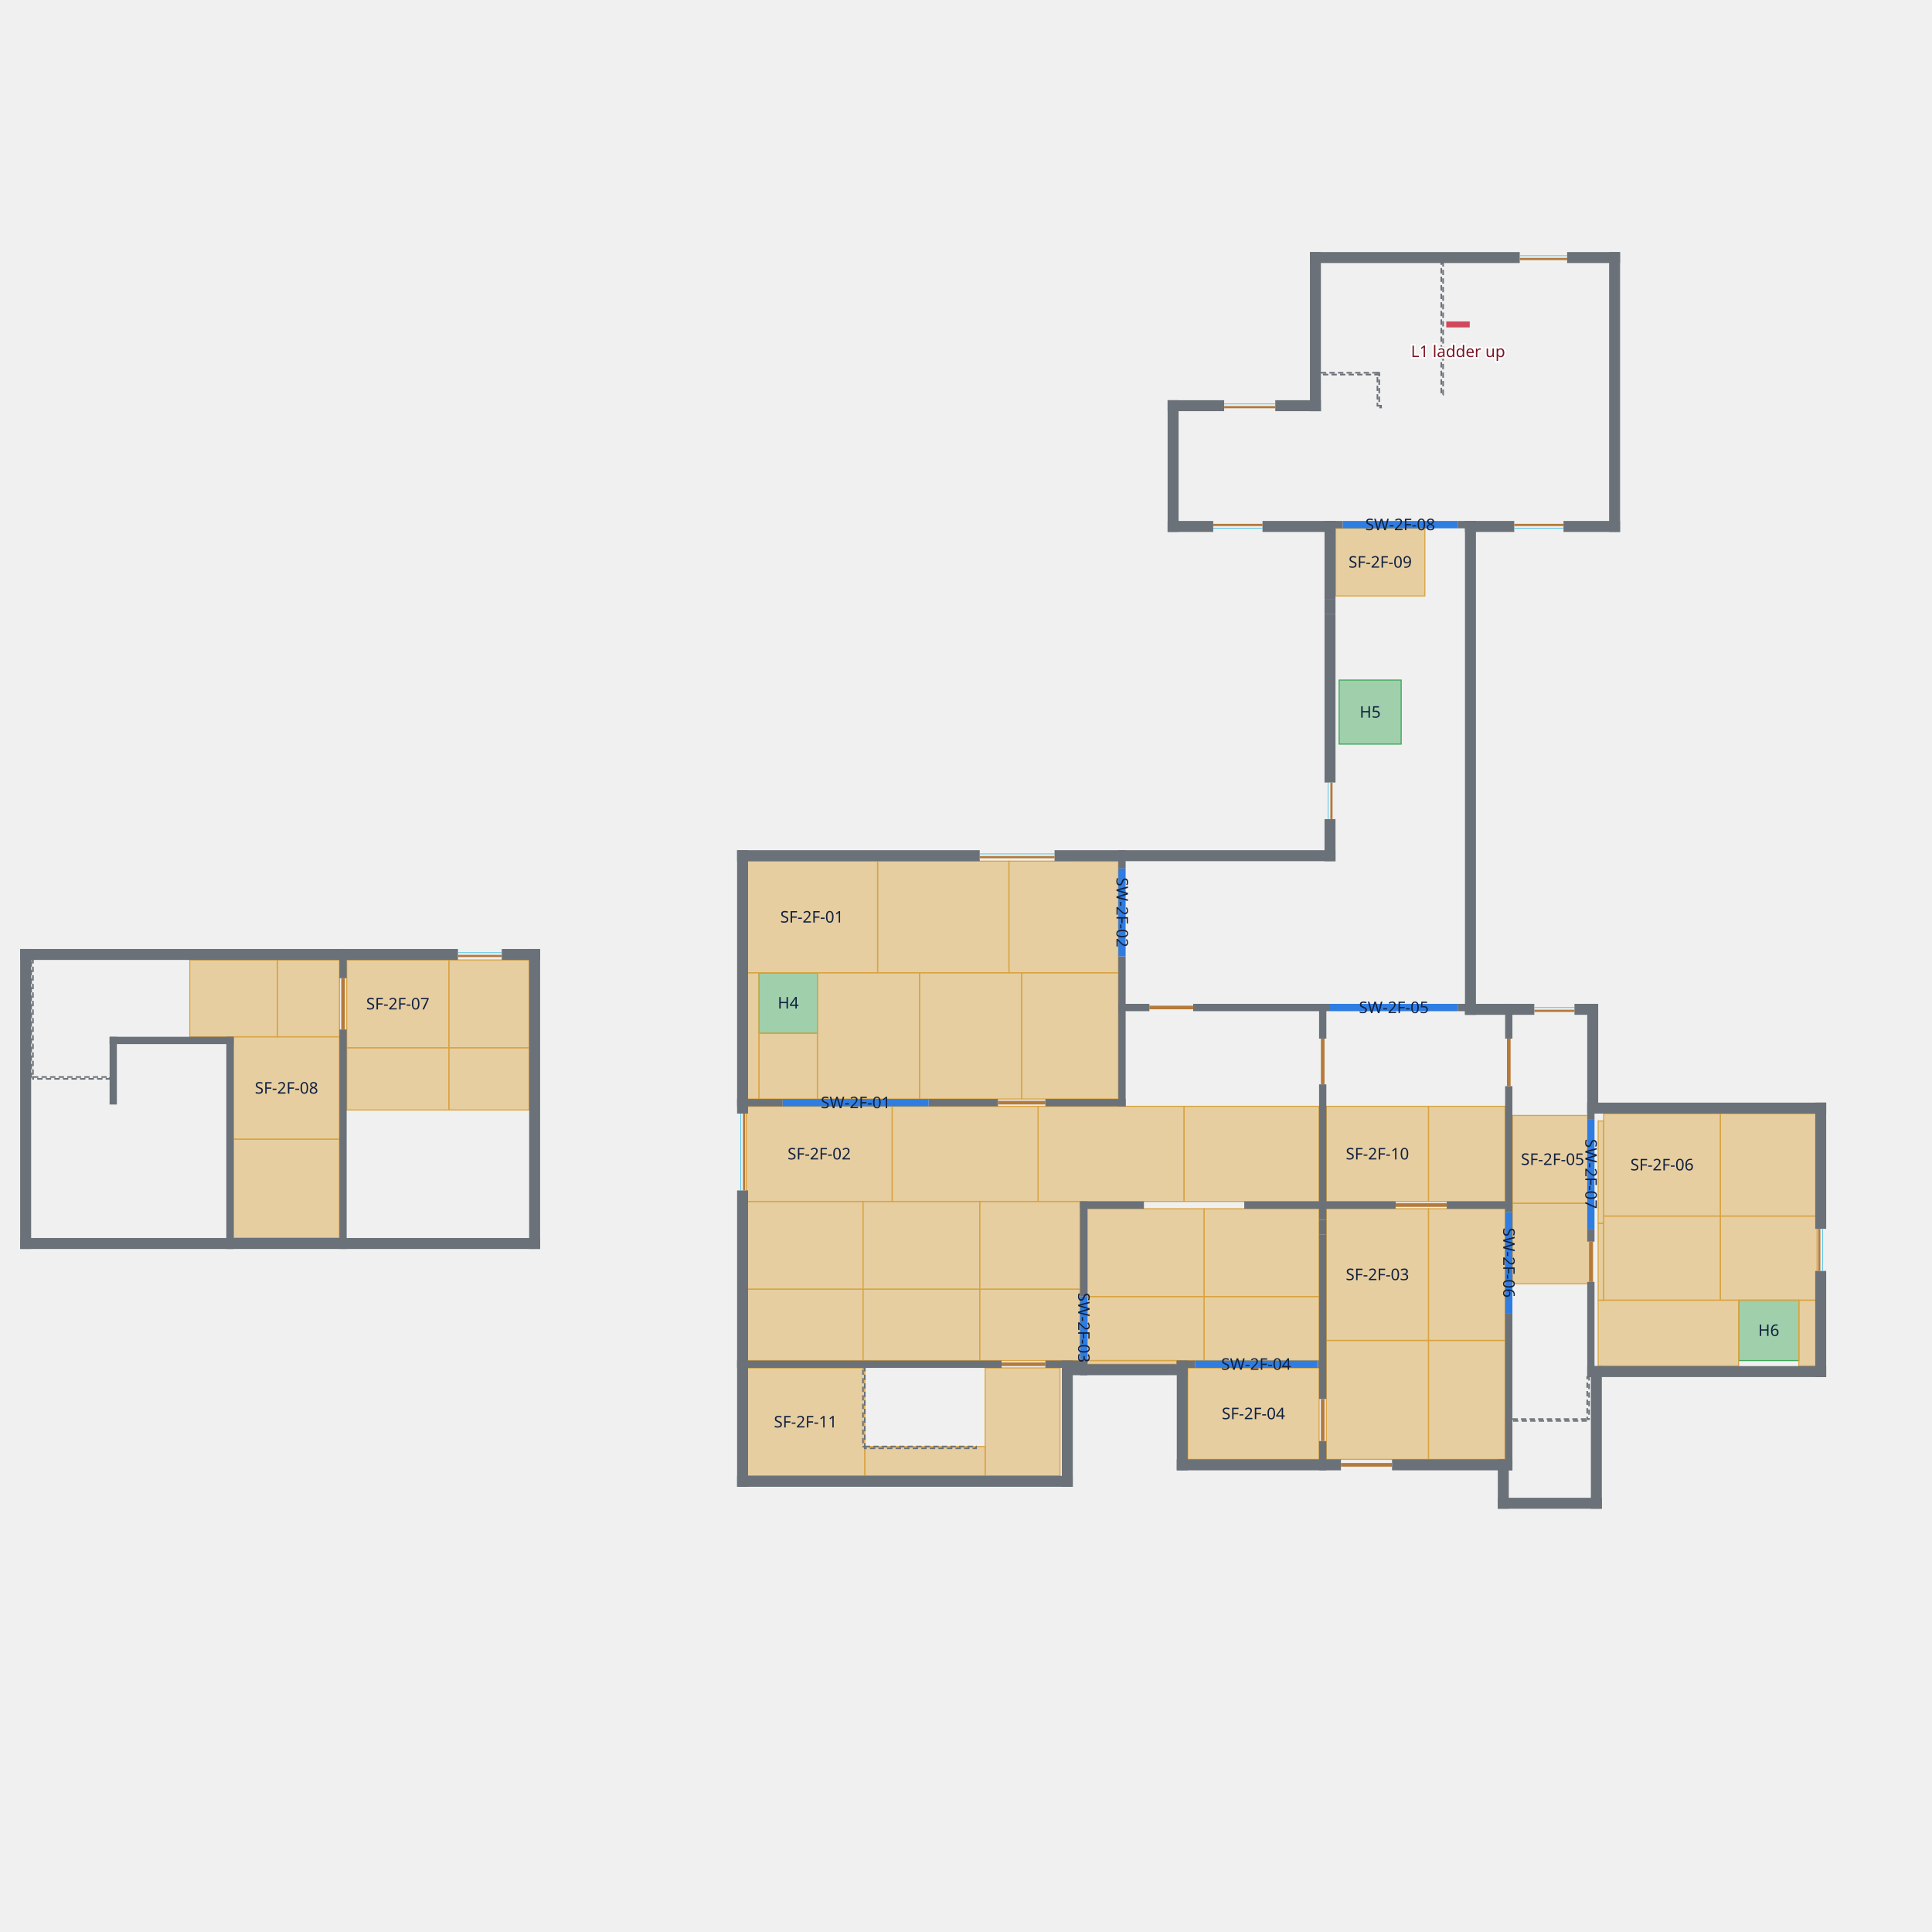
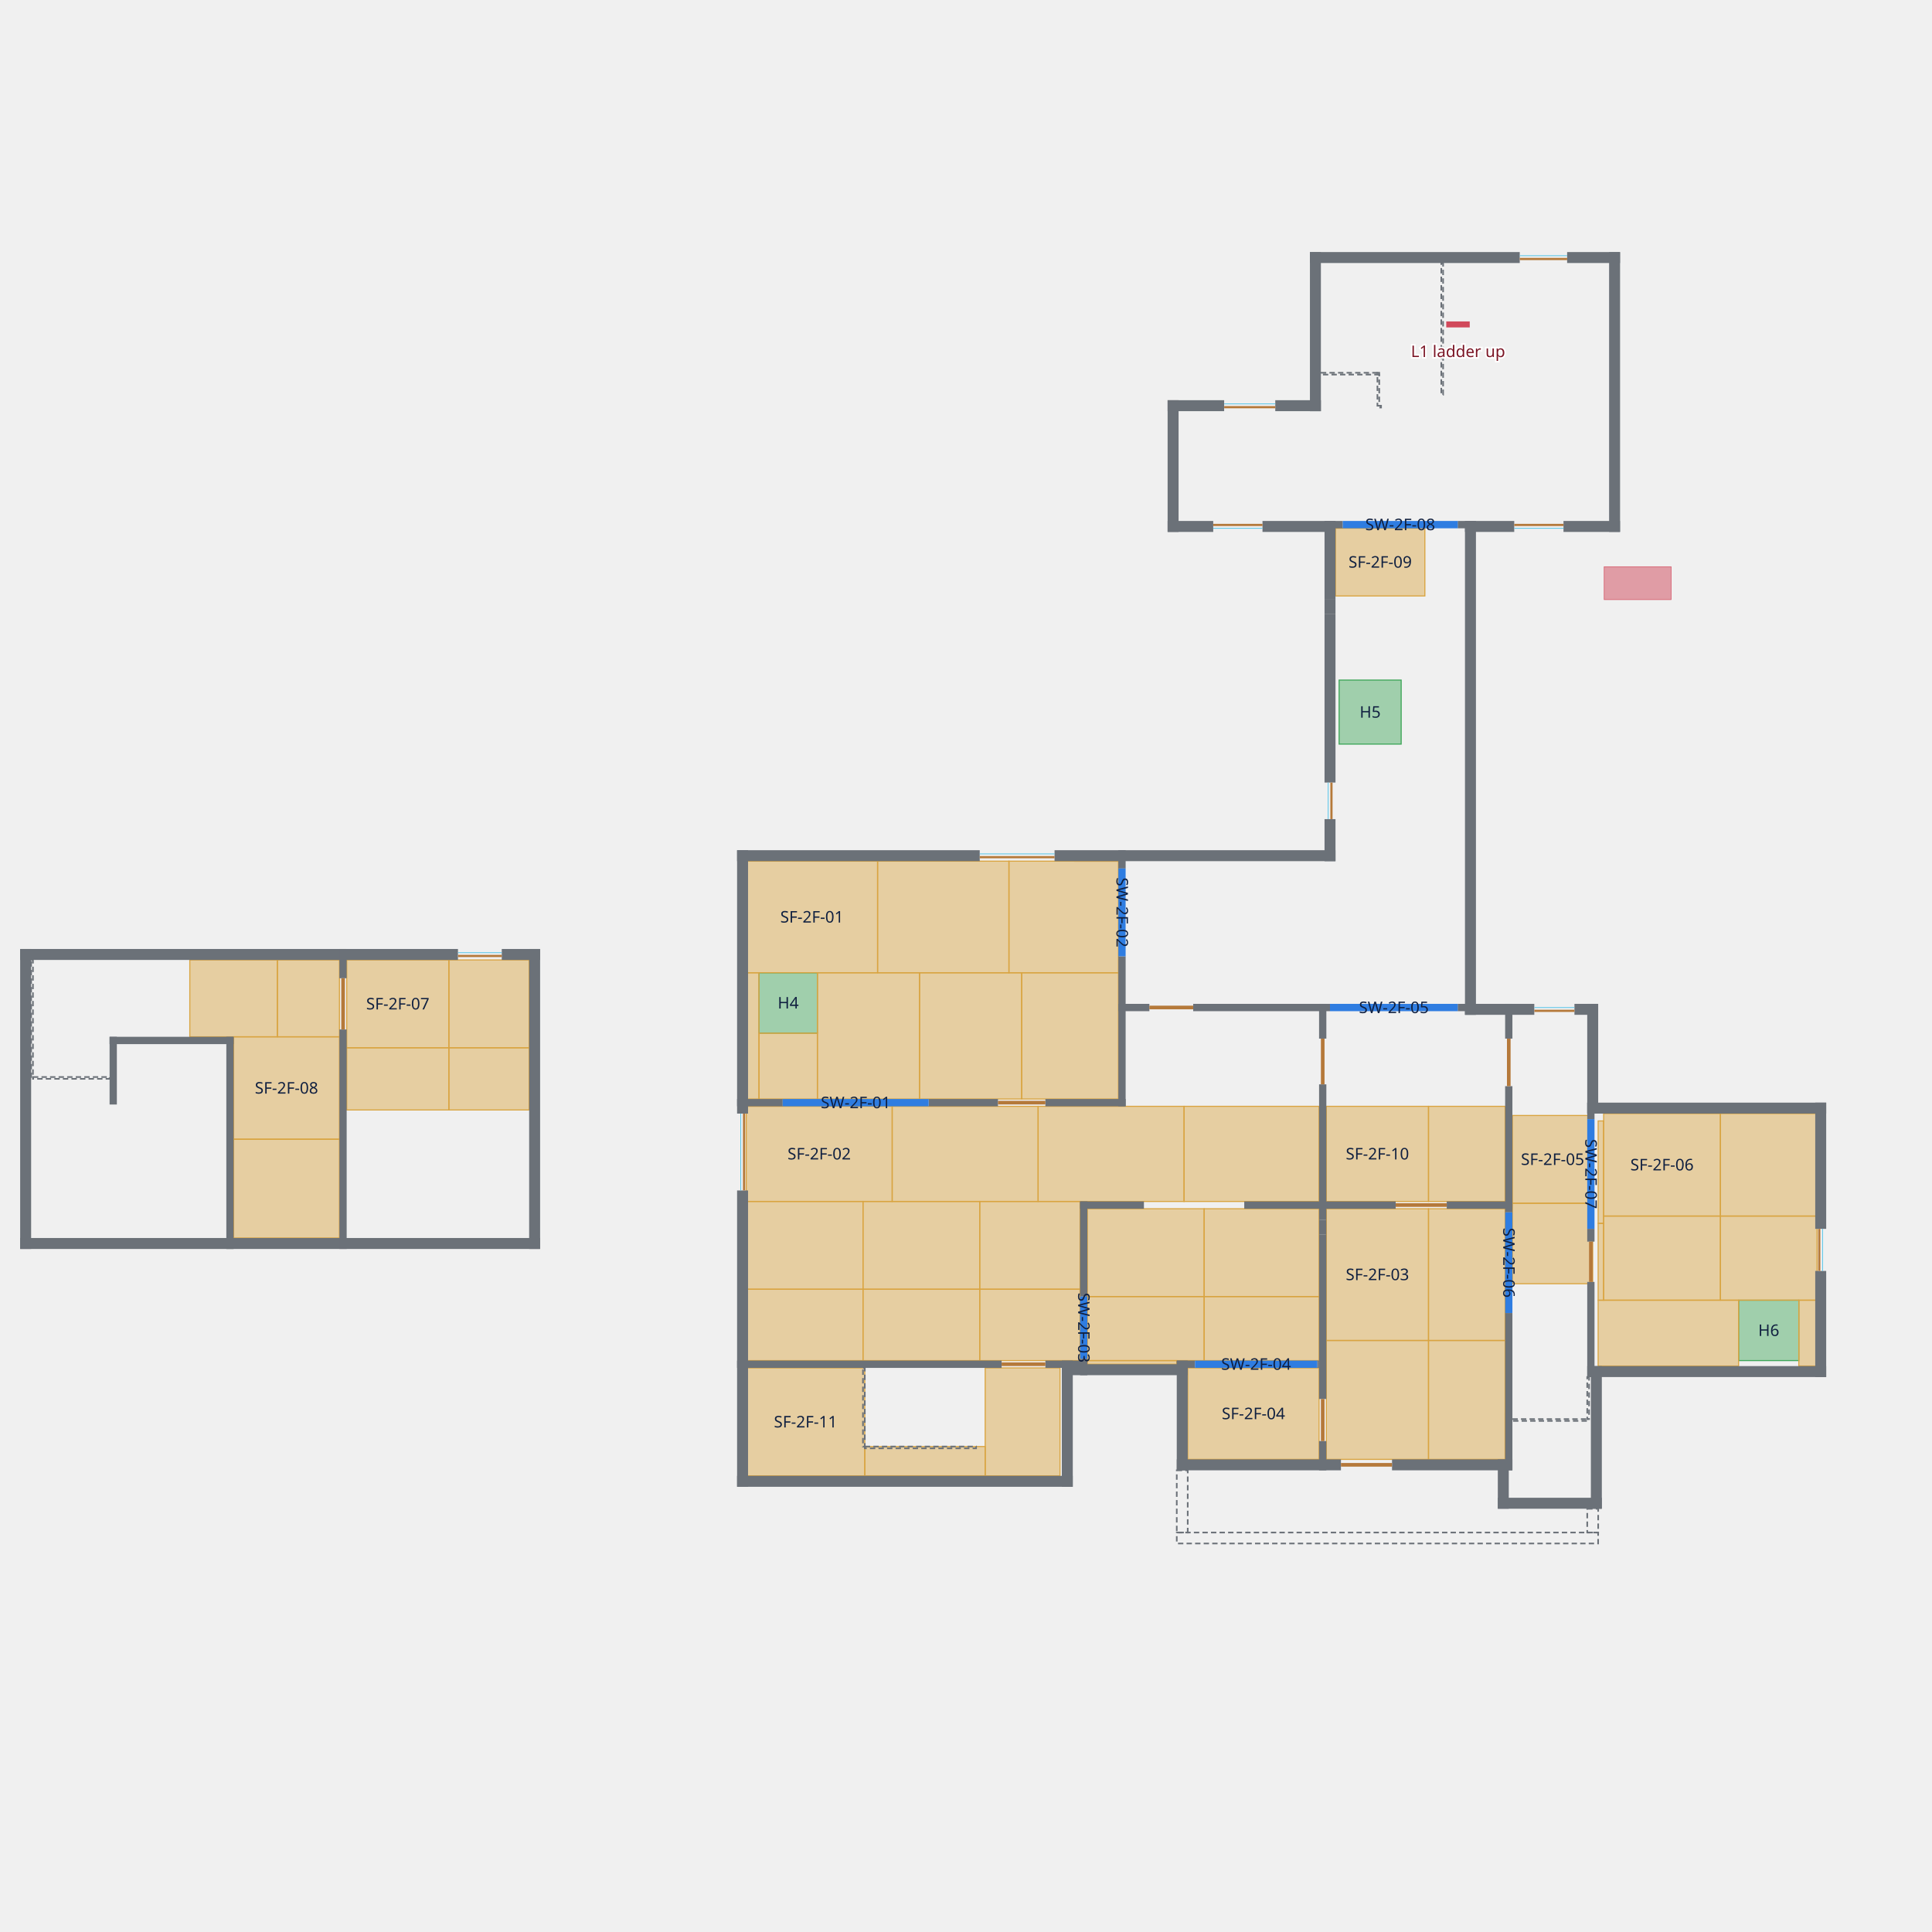
<svg xmlns="http://www.w3.org/2000/svg" data-generator="tools/mapgen" viewBox="0 0 361.244 361.244" width="1024" height="1024">
  <style>text{font:3px sans-serif;fill:#102040;text-anchor:middle;dominant-baseline:middle}text.rooms{font:bold 4px sans-serif;fill:#7a1f5c}text.stairs{fill:#7a1424;paint-order:stroke;stroke:#fff;stroke-width:0.6px}</style>
  <rect class="floors" x="141.92" y="181.89" width="10.92" height="11.29" fill="#3fa75a" fill-opacity="0.45" stroke="#3fa75a" stroke-width="0.2" />
  <rect class="floors" x="250.39" y="127.16" width="11.6" height="11.97" fill="#3fa75a" fill-opacity="0.45" stroke="#3fa75a" stroke-width="0.2" />
  <rect class="floors" x="325.09" y="243.11" width="11.26" height="11.29" fill="#3fa75a" fill-opacity="0.45" stroke="#3fa75a" stroke-width="0.2" />
  <rect class="floors" x="139.53" y="161.02" width="24.56" height="20.86" fill="#d9a441" fill-opacity="0.45" stroke="#d9a441" stroke-width="0.2" />
  <rect class="floors" x="164.09" y="161.02" width="24.56" height="20.86" fill="#d9a441" fill-opacity="0.45" stroke="#d9a441" stroke-width="0.2" />
  <rect class="floors" x="188.65" y="161.02" width="20.47" height="20.86" fill="#d9a441" fill-opacity="0.45" stroke="#d9a441" stroke-width="0.2" />
  <rect class="floors" x="139.53" y="181.89" width="2.39" height="23.6" fill="#d9a441" fill-opacity="0.45" stroke="#d9a441" stroke-width="0.2" />
  <rect class="floors" x="152.83" y="181.89" width="19.1" height="23.6" fill="#d9a441" fill-opacity="0.45" stroke="#d9a441" stroke-width="0.2" />
  <rect class="floors" x="171.93" y="181.89" width="19.1" height="23.6" fill="#d9a441" fill-opacity="0.45" stroke="#d9a441" stroke-width="0.2" />
  <rect class="floors" x="191.04" y="181.89" width="18.08" height="23.6" fill="#d9a441" fill-opacity="0.45" stroke="#d9a441" stroke-width="0.2" />
  <rect class="floors" x="141.92" y="193.18" width="10.92" height="12.31" fill="#d9a441" fill-opacity="0.45" stroke="#d9a441" stroke-width="0.2" />
  <rect class="floors" x="200.93" y="160" width="8.19" height="1.03" fill="#d9a441" fill-opacity="0.45" stroke="#d9a441" stroke-width="0.2" />
  <rect class="floors" x="139.53" y="206.86" width="27.29" height="17.79" fill="#d9a441" fill-opacity="0.45" stroke="#d9a441" stroke-width="0.2" />
  <rect class="floors" x="166.82" y="206.86" width="27.29" height="17.79" fill="#d9a441" fill-opacity="0.45" stroke="#d9a441" stroke-width="0.2" />
  <rect class="floors" x="194.11" y="206.86" width="27.29" height="17.79" fill="#d9a441" fill-opacity="0.45" stroke="#d9a441" stroke-width="0.2" />
  <rect class="floors" x="221.39" y="206.86" width="25.24" height="17.79" fill="#d9a441" fill-opacity="0.45" stroke="#d9a441" stroke-width="0.2" />
  <rect class="floors" x="139.53" y="224.64" width="21.83" height="16.42" fill="#d9a441" fill-opacity="0.45" stroke="#d9a441" stroke-width="0.2" />
  <rect class="floors" x="161.36" y="224.64" width="21.83" height="16.42" fill="#d9a441" fill-opacity="0.45" stroke="#d9a441" stroke-width="0.2" />
  <rect class="floors" x="183.19" y="224.64" width="18.76" height="16.42" fill="#d9a441" fill-opacity="0.45" stroke="#d9a441" stroke-width="0.2" />
  <rect class="floors" x="139.53" y="241.06" width="21.83" height="13.34" fill="#d9a441" fill-opacity="0.45" stroke="#d9a441" stroke-width="0.2" />
  <rect class="floors" x="161.36" y="241.06" width="21.83" height="13.34" fill="#d9a441" fill-opacity="0.45" stroke="#d9a441" stroke-width="0.2" />
  <rect class="floors" x="183.19" y="241.06" width="18.76" height="13.34" fill="#d9a441" fill-opacity="0.45" stroke="#d9a441" stroke-width="0.2" />
  <rect class="floors" x="203.32" y="226.01" width="21.83" height="16.42" fill="#d9a441" fill-opacity="0.45" stroke="#d9a441" stroke-width="0.2" />
  <rect class="floors" x="225.15" y="226.01" width="21.49" height="16.42" fill="#d9a441" fill-opacity="0.45" stroke="#d9a441" stroke-width="0.2" />
  <rect class="floors" x="203.32" y="242.43" width="21.83" height="11.97" fill="#d9a441" fill-opacity="0.45" stroke="#d9a441" stroke-width="0.2" />
  <rect class="floors" x="225.15" y="242.43" width="21.49" height="11.97" fill="#d9a441" fill-opacity="0.45" stroke="#d9a441" stroke-width="0.2" />
  <rect class="floors" x="203.32" y="254.4" width="16.71" height="0.68" fill="#d9a441" fill-opacity="0.45" stroke="#d9a441" stroke-width="0.2" />
  <rect class="floors" x="248" y="226.01" width="19.1" height="24.63" fill="#d9a441" fill-opacity="0.45" stroke="#d9a441" stroke-width="0.2" />
  <rect class="floors" x="267.1" y="226.01" width="14.33" height="24.63" fill="#d9a441" fill-opacity="0.45" stroke="#d9a441" stroke-width="0.2" />
  <rect class="floors" x="248" y="250.64" width="19.1" height="22.23" fill="#d9a441" fill-opacity="0.45" stroke="#d9a441" stroke-width="0.2" />
  <rect class="floors" x="267.1" y="250.64" width="14.33" height="22.23" fill="#d9a441" fill-opacity="0.45" stroke="#d9a441" stroke-width="0.2" />
  <rect class="floors" x="281.43" y="264.32" width="0.34" height="9.23" fill="#d9a441" fill-opacity="0.45" stroke="#d9a441" stroke-width="0.2" />
  <rect class="floors" x="222.08" y="255.77" width="24.56" height="17.1" fill="#d9a441" fill-opacity="0.45" stroke="#d9a441" stroke-width="0.2" />
  <rect class="floors" x="282.79" y="208.57" width="15.01" height="16.42" fill="#d9a441" fill-opacity="0.45" stroke="#d9a441" stroke-width="0.2" />
  <rect class="floors" x="282.79" y="224.98" width="15.01" height="15.05" fill="#d9a441" fill-opacity="0.45" stroke="#d9a441" stroke-width="0.2" />
  <rect class="floors" x="299.85" y="208.22" width="21.83" height="19.15" fill="#d9a441" fill-opacity="0.45" stroke="#d9a441" stroke-width="0.2" />
  <rect class="floors" x="321.68" y="208.22" width="18.08" height="19.15" fill="#d9a441" fill-opacity="0.45" stroke="#d9a441" stroke-width="0.2" />
  <rect class="floors" x="299.85" y="227.38" width="21.83" height="15.73" fill="#d9a441" fill-opacity="0.45" stroke="#d9a441" stroke-width="0.2" />
  <rect class="floors" x="321.68" y="227.38" width="18.08" height="15.73" fill="#d9a441" fill-opacity="0.45" stroke="#d9a441" stroke-width="0.2" />
  <rect class="floors" x="298.82" y="243.11" width="26.26" height="12.31" fill="#d9a441" fill-opacity="0.45" stroke="#d9a441" stroke-width="0.2" />
  <rect class="floors" x="336.34" y="243.11" width="3.41" height="12.31" fill="#d9a441" fill-opacity="0.45" stroke="#d9a441" stroke-width="0.2" />
  <rect class="floors" x="298.82" y="209.59" width="1.02" height="19.15" fill="#d9a441" fill-opacity="0.45" stroke="#d9a441" stroke-width="0.2" />
  <rect class="floors" x="298.82" y="228.75" width="1.02" height="14.37" fill="#d9a441" fill-opacity="0.45" stroke="#d9a441" stroke-width="0.2" />
  <rect class="floors" x="64.83" y="179.49" width="19.1" height="16.42" fill="#d9a441" fill-opacity="0.45" stroke="#d9a441" stroke-width="0.2" />
  <rect class="floors" x="83.93" y="179.49" width="15.01" height="16.42" fill="#d9a441" fill-opacity="0.45" stroke="#d9a441" stroke-width="0.2" />
  <rect class="floors" x="64.83" y="195.91" width="19.1" height="11.63" fill="#d9a441" fill-opacity="0.45" stroke="#d9a441" stroke-width="0.2" />
  <rect class="floors" x="83.93" y="195.91" width="15.01" height="11.63" fill="#d9a441" fill-opacity="0.45" stroke="#d9a441" stroke-width="0.2" />
  <rect class="floors" x="35.49" y="179.49" width="16.37" height="14.37" fill="#d9a441" fill-opacity="0.45" stroke="#d9a441" stroke-width="0.2" />
  <rect class="floors" x="51.87" y="179.49" width="11.6" height="14.37" fill="#d9a441" fill-opacity="0.45" stroke="#d9a441" stroke-width="0.2" />
  <rect class="floors" x="43.68" y="193.86" width="19.78" height="19.15" fill="#d9a441" fill-opacity="0.45" stroke="#d9a441" stroke-width="0.2" />
  <rect class="floors" x="43.68" y="213.01" width="19.78" height="18.47" fill="#d9a441" fill-opacity="0.45" stroke="#d9a441" stroke-width="0.2" />
  <rect class="floors" x="249.71" y="98.77" width="16.71" height="12.66" fill="#d9a441" fill-opacity="0.45" stroke="#d9a441" stroke-width="0.2" />
  <rect class="floors" x="248" y="206.86" width="19.1" height="17.79" fill="#d9a441" fill-opacity="0.45" stroke="#d9a441" stroke-width="0.2" />
  <rect class="floors" x="267.1" y="206.86" width="14.33" height="17.79" fill="#d9a441" fill-opacity="0.45" stroke="#d9a441" stroke-width="0.2" />
  <rect class="floors" x="139.53" y="255.77" width="22.17" height="20.18" fill="#d9a441" fill-opacity="0.45" stroke="#d9a441" stroke-width="0.2" />
  <rect class="floors" x="184.21" y="255.77" width="13.99" height="20.18" fill="#d9a441" fill-opacity="0.45" stroke="#d9a441" stroke-width="0.2" />
  <rect class="floors" x="161.7" y="270.47" width="22.51" height="5.47" fill="#d9a441" fill-opacity="0.45" stroke="#d9a441" stroke-width="0.2" />
+   <rect class="stairs" x="299.95" y="105.96" width="12.51" height="6.16" fill="#d1495b" fill-opacity="0.5" stroke="#d1495b" stroke-width="0.1" />
  <rect class="stairs" x="270.57" y="60.25" width="4.09" height="0.82" fill="#d1495b" stroke="#d1495b" stroke-width="0.3" />
+   <rect class="walls" x="296.78" y="282.11" width="2.05" height="4.44" fill="none" stroke="#6b7178" stroke-width="0.3" stroke-dasharray="1 0.6" />
+   <rect class="walls" x="220.03" y="286.55" width="78.79" height="2.05" fill="none" stroke="#6b7178" stroke-width="0.3" stroke-dasharray="1 0.6" />
+   <rect class="walls" x="220.03" y="274.92" width="2.05" height="11.63" fill="none" stroke="#6b7178" stroke-width="0.3" stroke-dasharray="1 0.6" />
  <rect class="walls" x="246.98" y="69.7" width="10.92" height="0.34" fill="none" stroke="#6b7178" stroke-width="0.3" stroke-dasharray="1 0.6" />
  <rect class="walls" x="257.89" y="75.86" width="0.34" height="0.34" fill="none" stroke="#6b7178" stroke-width="0.3" stroke-dasharray="1 0.6" />
  <rect class="walls" x="6.16" y="201.38" width="14.33" height="0.34" fill="none" stroke="#6b7178" stroke-width="0.3" stroke-dasharray="1 0.6" />
  <rect class="walls" x="282.79" y="265.34" width="13.99" height="0.34" fill="none" stroke="#6b7178" stroke-width="0.3" stroke-dasharray="1 0.6" />
  <rect class="walls" x="161.7" y="270.47" width="20.81" height="0.34" fill="none" stroke="#6b7178" stroke-width="0.3" stroke-dasharray="1 0.6" />
  <rect class="walls" x="5.82" y="179.49" width="0.34" height="21.89" fill="none" stroke="#6b7178" stroke-width="0.3" stroke-dasharray="1 0.6" />
  <rect class="walls" x="161.36" y="255.77" width="0.34" height="14.71" fill="none" stroke="#6b7178" stroke-width="0.3" stroke-dasharray="1 0.6" />
  <rect class="walls" x="257.55" y="69.7" width="0.34" height="6.16" fill="none" stroke="#6b7178" stroke-width="0.3" stroke-dasharray="1 0.6" />
  <rect class="walls" x="269.49" y="49.18" width="0.34" height="24.63" fill="none" stroke="#6b7178" stroke-width="0.3" stroke-dasharray="1 0.6" />
  <rect class="walls" x="296.78" y="257.48" width="0.34" height="7.87" fill="none" stroke="#6b7178" stroke-width="0.3" stroke-dasharray="1 0.6" />
  <rect class="walls" x="3.77" y="177.44" width="81.86" height="2.05" fill="#6b7178" />
  <rect class="walls" x="93.82" y="177.44" width="7.16" height="2.05" fill="#6b7178" />
  <rect class="walls" x="137.82" y="205.49" width="8.53" height="1.37" fill="#6b7178" />
  <rect class="walls" x="173.64" y="205.49" width="12.96" height="1.37" fill="#6b7178" />
  <rect class="walls" x="195.47" y="205.49" width="15.01" height="1.37" fill="#6b7178" />
  <rect class="walls" x="296.78" y="206.17" width="44.68" height="2.05" fill="#6b7178" />
  <rect class="walls" x="137.82" y="254.4" width="49.46" height="1.37" fill="#6b7178" />
  <rect class="walls" x="195.47" y="254.4" width="7.85" height="1.37" fill="#6b7178" />
  <rect class="walls" x="198.54" y="255.08" width="23.54" height="2.05" fill="#6b7178" />
  <rect class="walls" x="220.03" y="254.4" width="3.41" height="1.37" fill="#6b7178" />
  <rect class="walls" x="246.29" y="254.4" width="0.34" height="1.37" fill="#6b7178" />
  <rect class="walls" x="296.78" y="255.43" width="44.68" height="2.05" fill="#6b7178" />
  <rect class="walls" x="137.82" y="275.95" width="62.76" height="2.05" fill="#6b7178" />
  <rect class="walls" x="137.82" y="158.97" width="45.37" height="2.05" fill="#6b7178" />
  <rect class="walls" x="197.18" y="158.97" width="52.53" height="2.05" fill="#6b7178" />
  <rect class="walls" x="3.77" y="231.48" width="97.21" height="2.05" fill="#6b7178" />
  <rect class="walls" x="244.93" y="47.13" width="39.23" height="2.05" fill="#6b7178" />
  <rect class="walls" x="293.02" y="47.13" width="9.89" height="2.05" fill="#6b7178" />
  <rect class="walls" x="209.11" y="187.7" width="5.8" height="1.37" fill="#6b7178" />
  <rect class="walls" x="223.1" y="187.7" width="25.58" height="1.37" fill="#6b7178" />
  <rect class="walls" x="272.56" y="187.7" width="3.41" height="1.37" fill="#6b7178" />
  <rect class="walls" x="273.92" y="187.7" width="12.96" height="2.05" fill="#6b7178" />
  <rect class="walls" x="294.39" y="187.7" width="4.43" height="2.05" fill="#6b7178" />
  <rect class="walls" x="201.95" y="224.64" width="11.94" height="1.37" fill="#6b7178" />
  <rect class="walls" x="232.65" y="224.64" width="28.31" height="1.37" fill="#6b7178" />
  <rect class="walls" x="270.51" y="224.64" width="12.28" height="1.37" fill="#6b7178" />
  <rect class="walls" x="220.03" y="272.87" width="30.7" height="2.05" fill="#6b7178" />
  <rect class="walls" x="260.28" y="272.87" width="22.51" height="2.05" fill="#6b7178" />
  <rect class="walls" x="218.32" y="97.41" width="8.53" height="2.05" fill="#6b7178" />
  <rect class="walls" x="236.06" y="97.41" width="13.64" height="2.05" fill="#6b7178" />
  <rect class="walls" x="247.66" y="97.41" width="3.41" height="1.37" fill="#6b7178" />
  <rect class="walls" x="272.56" y="97.41" width="3.41" height="1.37" fill="#6b7178" />
  <rect class="walls" x="273.92" y="97.41" width="9.21" height="2.05" fill="#6b7178" />
  <rect class="walls" x="292.34" y="97.41" width="10.57" height="2.05" fill="#6b7178" />
  <rect class="walls" x="20.49" y="193.86" width="23.19" height="1.37" fill="#6b7178" />
  <rect class="walls" x="280.06" y="280.05" width="19.44" height="2.05" fill="#6b7178" />
  <rect class="walls" x="218.32" y="74.83" width="10.57" height="2.05" fill="#6b7178" />
  <rect class="walls" x="238.45" y="74.83" width="8.53" height="2.05" fill="#6b7178" />
  <rect class="walls" x="273.92" y="97.41" width="2.05" height="92.35" fill="#6b7178" />
  <rect class="walls" x="281.43" y="187.7" width="1.36" height="6.5" fill="#6b7178" />
  <rect class="walls" x="281.43" y="203.09" width="1.36" height="23.6" fill="#6b7178" />
  <rect class="walls" x="281.43" y="245.51" width="1.36" height="29.41" fill="#6b7178" />
  <rect class="walls" x="280.06" y="272.87" width="2.05" height="9.23" fill="#6b7178" />
  <rect class="walls" x="244.93" y="47.13" width="2.05" height="29.76" fill="#6b7178" />
  <rect class="walls" x="247.66" y="97.41" width="2.05" height="14.71" fill="#6b7178" />
  <rect class="walls" x="247.66" y="112.11" width="2.05" height="2.74" fill="#6b7178" />
  <rect class="walls" x="247.66" y="114.85" width="2.05" height="31.47" fill="#6b7178" />
  <rect class="walls" x="247.66" y="153.16" width="2.05" height="7.87" fill="#6b7178" />
  <rect class="walls" x="246.64" y="187.7" width="1.36" height="6.5" fill="#6b7178" />
  <rect class="walls" x="246.64" y="202.75" width="1.36" height="25.31" fill="#6b7178" />
  <rect class="walls" x="246.64" y="228.06" width="1.36" height="2.74" fill="#6b7178" />
  <rect class="walls" x="246.64" y="230.8" width="1.36" height="30.78" fill="#6b7178" />
  <rect class="walls" x="246.64" y="269.45" width="1.36" height="5.47" fill="#6b7178" />
  <rect class="walls" x="296.78" y="187.7" width="2.05" height="20.52" fill="#6b7178" />
  <rect class="walls" x="296.78" y="206.17" width="1.36" height="3.08" fill="#6b7178" />
  <rect class="walls" x="296.78" y="229.77" width="1.36" height="2.39" fill="#6b7178" />
  <rect class="walls" x="296.78" y="239.69" width="1.36" height="17.79" fill="#6b7178" />
  <rect class="walls" x="297.46" y="255.43" width="2.05" height="26.68" fill="#6b7178" />
  <rect class="walls" x="98.94" y="177.44" width="2.05" height="56.09" fill="#6b7178" />
  <rect class="walls" x="3.77" y="177.44" width="2.05" height="56.09" fill="#6b7178" />
  <rect class="walls" x="63.46" y="177.44" width="1.36" height="5.47" fill="#6b7178" />
  <rect class="walls" x="63.46" y="192.49" width="1.36" height="41.04" fill="#6b7178" />
  <rect class="walls" x="300.87" y="47.13" width="2.05" height="52.33" fill="#6b7178" />
  <rect class="walls" x="137.82" y="158.97" width="2.05" height="49.25" fill="#6b7178" />
  <rect class="walls" x="137.82" y="222.59" width="2.05" height="55.41" fill="#6b7178" />
  <rect class="walls" x="42.32" y="193.86" width="1.36" height="39.68" fill="#6b7178" />
  <rect class="walls" x="201.95" y="224.64" width="1.36" height="17.79" fill="#6b7178" />
  <rect class="walls" x="201.95" y="254.06" width="1.36" height="3.08" fill="#6b7178" />
  <rect class="walls" x="209.11" y="158.97" width="1.36" height="3.42" fill="#6b7178" />
  <rect class="walls" x="209.11" y="178.81" width="1.36" height="28.05" fill="#6b7178" />
  <rect class="walls" x="339.41" y="206.17" width="2.05" height="23.6" fill="#6b7178" />
  <rect class="walls" x="339.41" y="237.64" width="2.05" height="19.84" fill="#6b7178" />
  <rect class="walls" x="218.32" y="74.83" width="2.05" height="24.63" fill="#6b7178" />
  <rect class="walls" x="198.54" y="254.4" width="2.05" height="23.6" fill="#6b7178" />
  <rect class="walls" x="220.03" y="254.4" width="2.05" height="20.52" fill="#6b7178" />
  <rect class="walls" x="20.49" y="193.86" width="1.36" height="12.66" fill="#6b7178" />
  <rect class="panels" x="146.35" y="205.49" width="27.29" height="1.37" fill="#2f7de1" />
  <rect class="panels" x="209.11" y="162.39" width="1.36" height="16.42" fill="#2f7de1" />
  <rect class="panels" x="201.95" y="242.43" width="1.36" height="11.63" fill="#2f7de1" />
  <rect class="panels" x="223.44" y="254.4" width="22.85" height="1.37" fill="#2f7de1" />
  <rect class="panels" x="248.68" y="187.7" width="23.88" height="1.37" fill="#2f7de1" />
  <rect class="panels" x="281.43" y="226.69" width="1.36" height="18.81" fill="#2f7de1" />
  <rect class="panels" x="296.78" y="209.25" width="1.36" height="20.52" fill="#2f7de1" />
  <rect class="panels" x="251.07" y="97.41" width="21.49" height="1.37" fill="#2f7de1" />
  <rect class="openings" x="85.64" y="178.54" width="8.19" height="0.41" fill="#b5793a" />
  <rect class="openings" x="85.64" y="178.06" width="8.19" height="0.14" fill="#4fc3e8" />
  <rect class="openings" x="186.6" y="205.83" width="8.87" height="0.68" fill="#b5793a" />
  <rect class="openings" x="187.28" y="254.74" width="8.19" height="0.68" fill="#b5793a" />
  <rect class="openings" x="183.19" y="160.07" width="13.99" height="0.41" fill="#b5793a" />
  <rect class="openings" x="183.19" y="159.59" width="13.99" height="0.14" fill="#4fc3e8" />
  <rect class="openings" x="284.16" y="48.22" width="8.87" height="0.41" fill="#b5793a" />
  <rect class="openings" x="284.16" y="47.74" width="8.87" height="0.14" fill="#4fc3e8" />
  <rect class="openings" x="214.91" y="188.04" width="8.19" height="0.68" fill="#b5793a" />
  <rect class="openings" x="286.89" y="188.8" width="7.5" height="0.41" fill="#b5793a" />
  <rect class="openings" x="286.89" y="188.32" width="7.5" height="0.14" fill="#4fc3e8" />
  <rect class="openings" x="260.96" y="224.98" width="9.55" height="0.68" fill="#b5793a" />
  <rect class="openings" x="250.73" y="273.55" width="9.55" height="0.68" fill="#b5793a" />
  <rect class="openings" x="226.85" y="97.95" width="9.21" height="0.41" fill="#b5793a" />
  <rect class="openings" x="226.85" y="98.71" width="9.21" height="0.14" fill="#4fc3e8" />
  <rect class="openings" x="283.13" y="97.95" width="9.21" height="0.41" fill="#b5793a" />
  <rect class="openings" x="283.13" y="98.71" width="9.21" height="0.14" fill="#4fc3e8" />
  <rect class="openings" x="228.9" y="75.93" width="9.55" height="0.41" fill="#b5793a" />
  <rect class="openings" x="228.9" y="75.45" width="9.55" height="0.14" fill="#4fc3e8" />
  <rect class="openings" x="281.77" y="194.2" width="0.68" height="8.89" fill="#b5793a" />
  <rect class="openings" x="248.75" y="146.32" width="0.41" height="6.84" fill="#b5793a" />
  <rect class="openings" x="248.27" y="146.32" width="0.14" height="6.84" fill="#4fc3e8" />
  <rect class="openings" x="246.98" y="194.2" width="0.68" height="8.55" fill="#b5793a" />
  <rect class="openings" x="246.98" y="261.58" width="0.68" height="7.87" fill="#b5793a" />
  <rect class="openings" x="297.12" y="232.17" width="0.68" height="7.52" fill="#b5793a" />
  <rect class="openings" x="63.81" y="182.91" width="0.68" height="9.58" fill="#b5793a" />
  <rect class="openings" x="138.92" y="208.22" width="0.41" height="14.37" fill="#b5793a" />
  <rect class="openings" x="138.44" y="208.22" width="0.14" height="14.37" fill="#4fc3e8" />
  <rect class="openings" x="339.96" y="229.77" width="0.41" height="7.87" fill="#b5793a" />
  <rect class="openings" x="340.71" y="229.77" width="0.14" height="7.87" fill="#4fc3e8" />
  <text class="labels floors" x="147.38" y="187.53">H4</text>
  <text class="labels floors" x="256.19" y="133.15">H5</text>
  <text class="labels floors" x="330.72" y="248.76">H6</text>
  <text class="labels floors" x="151.81" y="171.46">SF-2F-01</text>
  <text class="labels floors" x="153.17" y="215.75">SF-2F-02</text>
  <text class="labels floors" x="257.55" y="238.32">SF-2F-03</text>
  <text class="labels floors" x="234.36" y="264.32">SF-2F-04</text>
  <text class="labels floors" x="290.3" y="216.78">SF-2F-05</text>
  <text class="labels floors" x="310.76" y="217.8">SF-2F-06</text>
  <text class="labels floors" x="74.38" y="187.7">SF-2F-07</text>
  <text class="labels floors" x="53.57" y="203.44">SF-2F-08</text>
  <text class="labels floors" x="258.06" y="105.1">SF-2F-09</text>
  <text class="labels floors" x="257.55" y="215.75">SF-2F-10</text>
  <text class="labels floors" x="150.62" y="265.86">SF-2F-11</text>
  <text class="labels stairs" x="272.62" y="65.72">L1 ladder up</text>
  <text class="labels" x="160" y="206.17">SW-2F-01</text>
  <text class="labels" x="209.8" y="170.6" transform="rotate(90 209.8 170.6)">SW-2F-02</text>
  <text class="labels" x="202.63" y="248.24" transform="rotate(90 202.63 248.24)">SW-2F-03</text>
  <text class="labels" x="234.87" y="255.08">SW-2F-04</text>
  <text class="labels" x="260.62" y="188.39">SW-2F-05</text>
  <text class="labels" x="282.11" y="236.1" transform="rotate(90 282.11 236.1)">SW-2F-06</text>
  <text class="labels" x="297.46" y="219.51" transform="rotate(90 297.46 219.51)">SW-2F-07</text>
  <text class="labels" x="261.81" y="98.09">SW-2F-08</text>
  <text class="rooms" x="34.64" y="205.66" />
  <text class="rooms" x="81.71" y="205.32" />
  <text class="rooms" x="174.49" y="183.09" />
  <text class="rooms" x="171.42" y="230.29" />
  <text class="rooms" x="227.36" y="207.37" />
  <text class="rooms" x="224.98" y="240.2" />
  <text class="rooms" x="234.19" y="264.15" />
  <text class="rooms" x="264.54" y="249.44" />
  <text class="rooms" x="264.54" y="207.03" />
  <text class="rooms" x="242.37" y="174.19" />
  <text class="rooms" x="261.81" y="129.04" />
  <text class="rooms" x="266.93" y="79.45" />
  <text class="rooms" x="289.78" y="214.55" />
  <text class="rooms" x="289.78" y="268.94" />
  <text class="rooms" x="318.78" y="231.65" />
  <text class="rooms" x="158.12" y="265.86" />
</svg>
